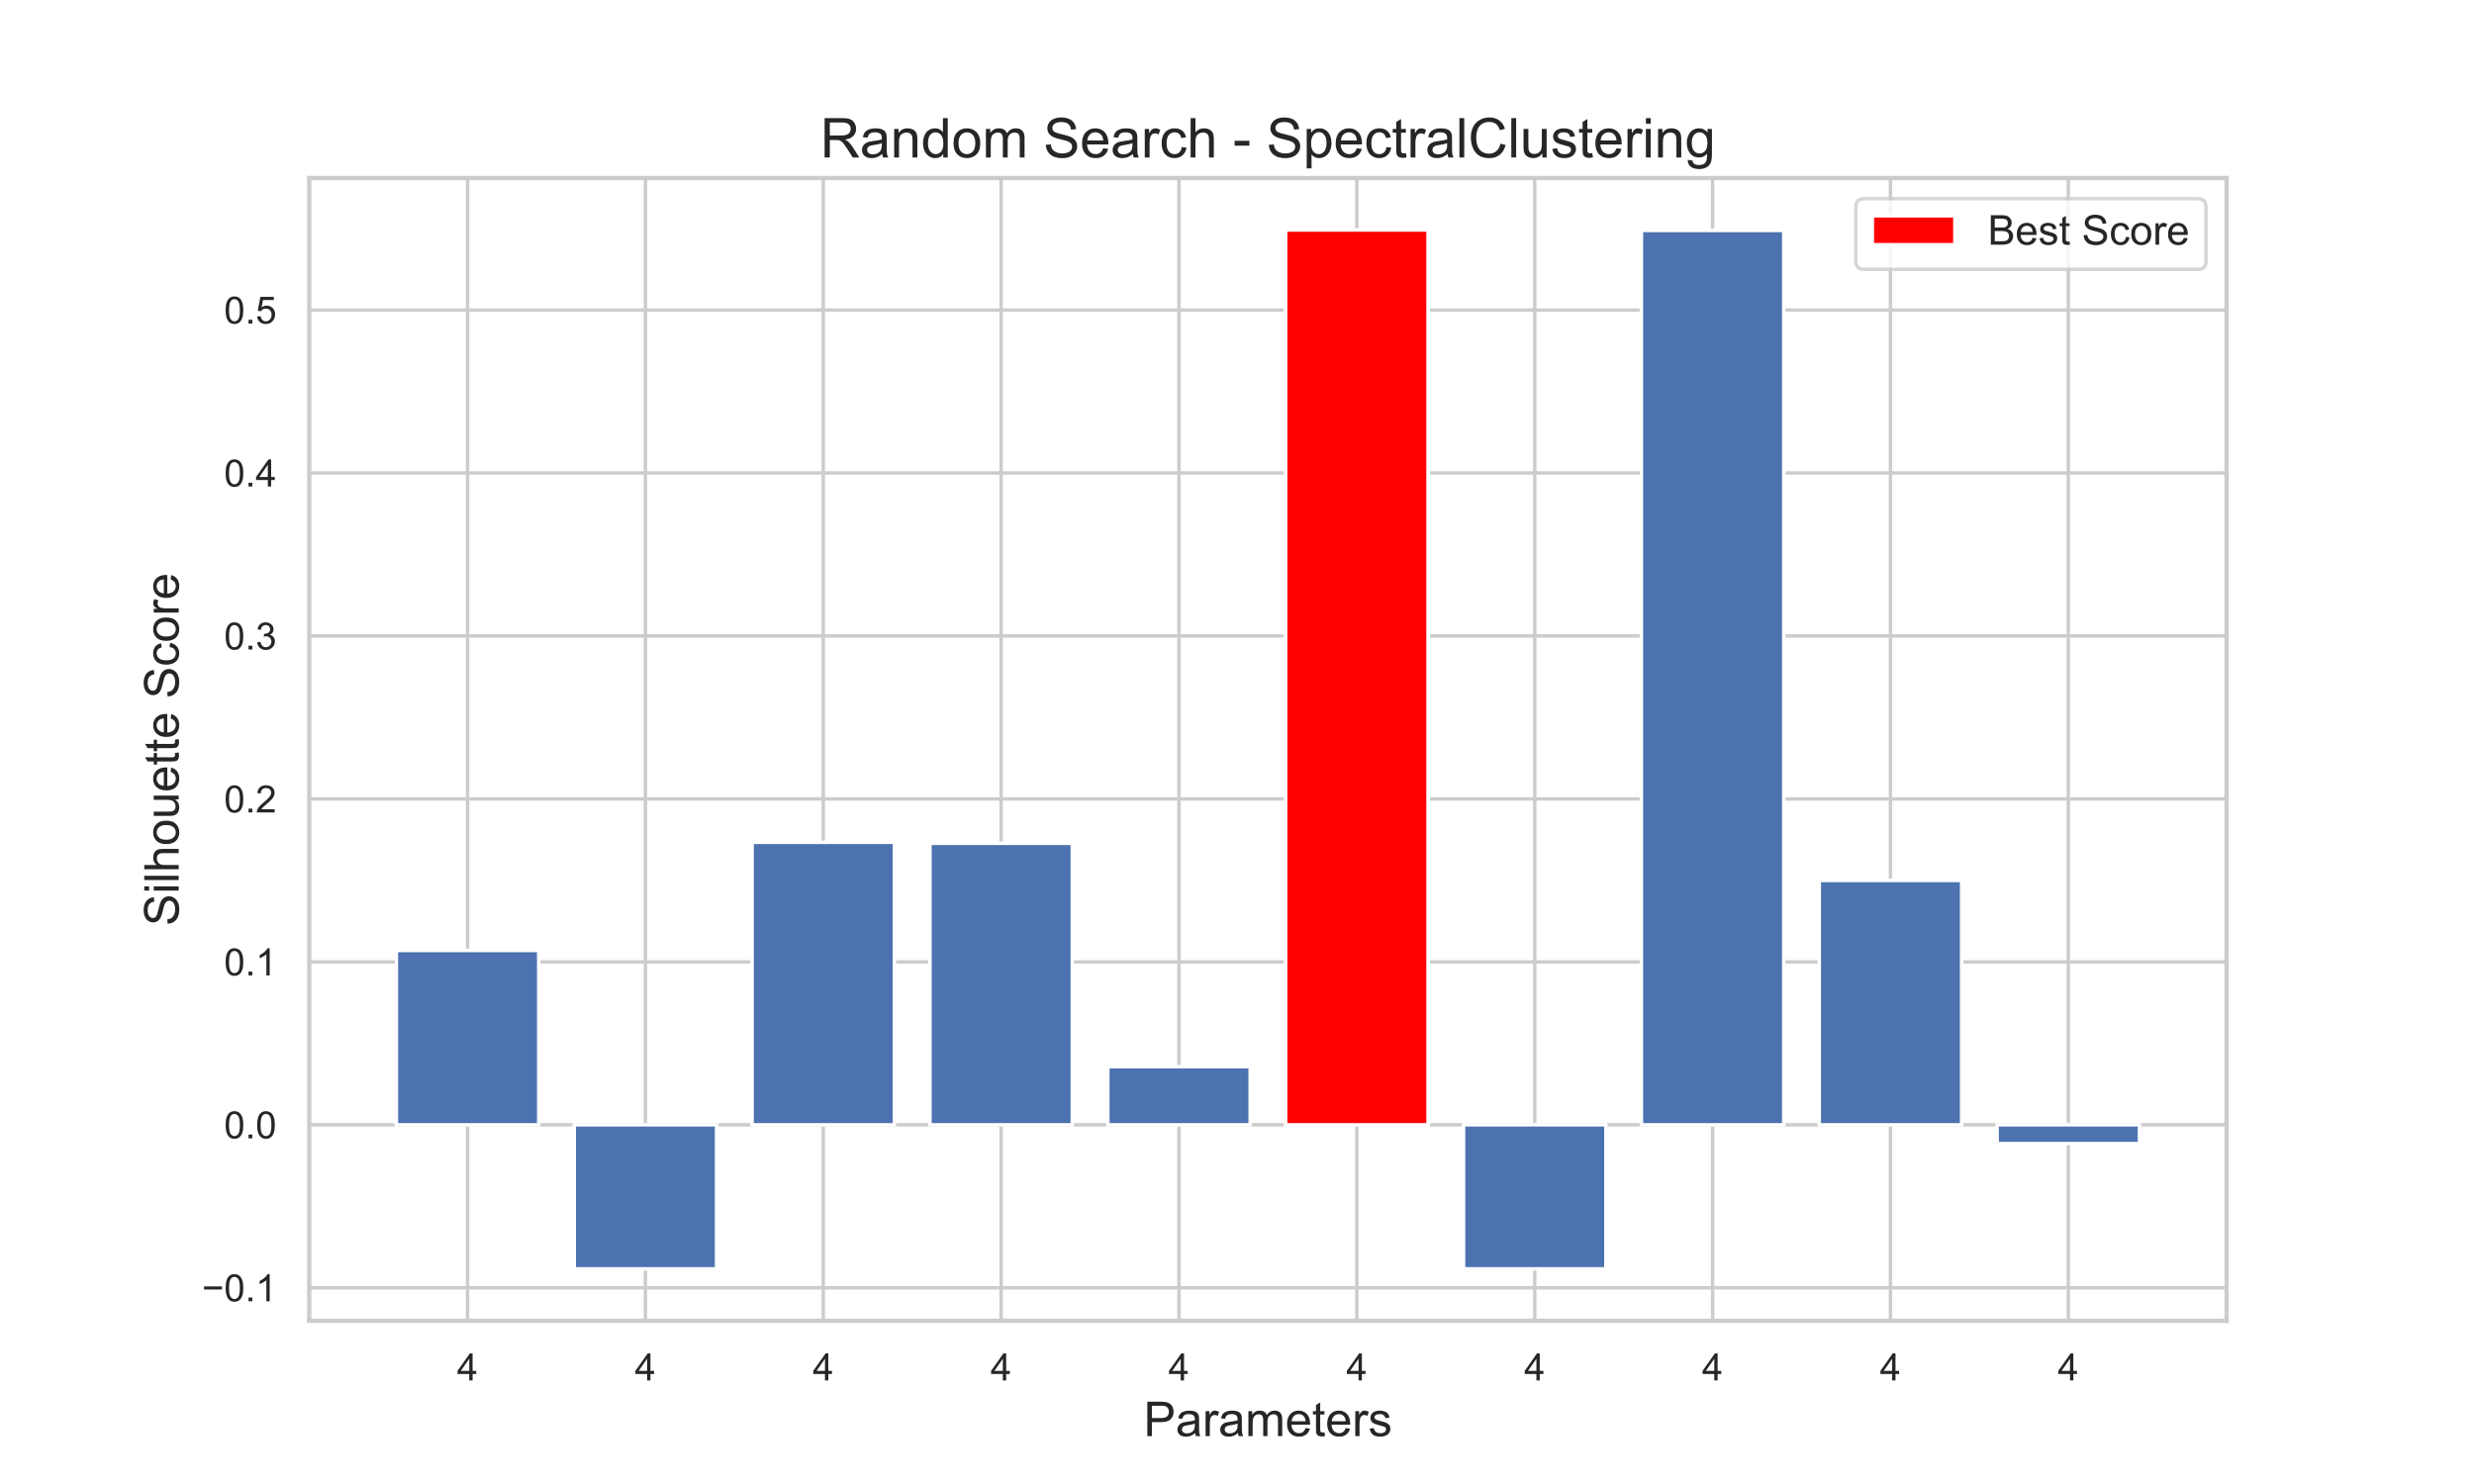
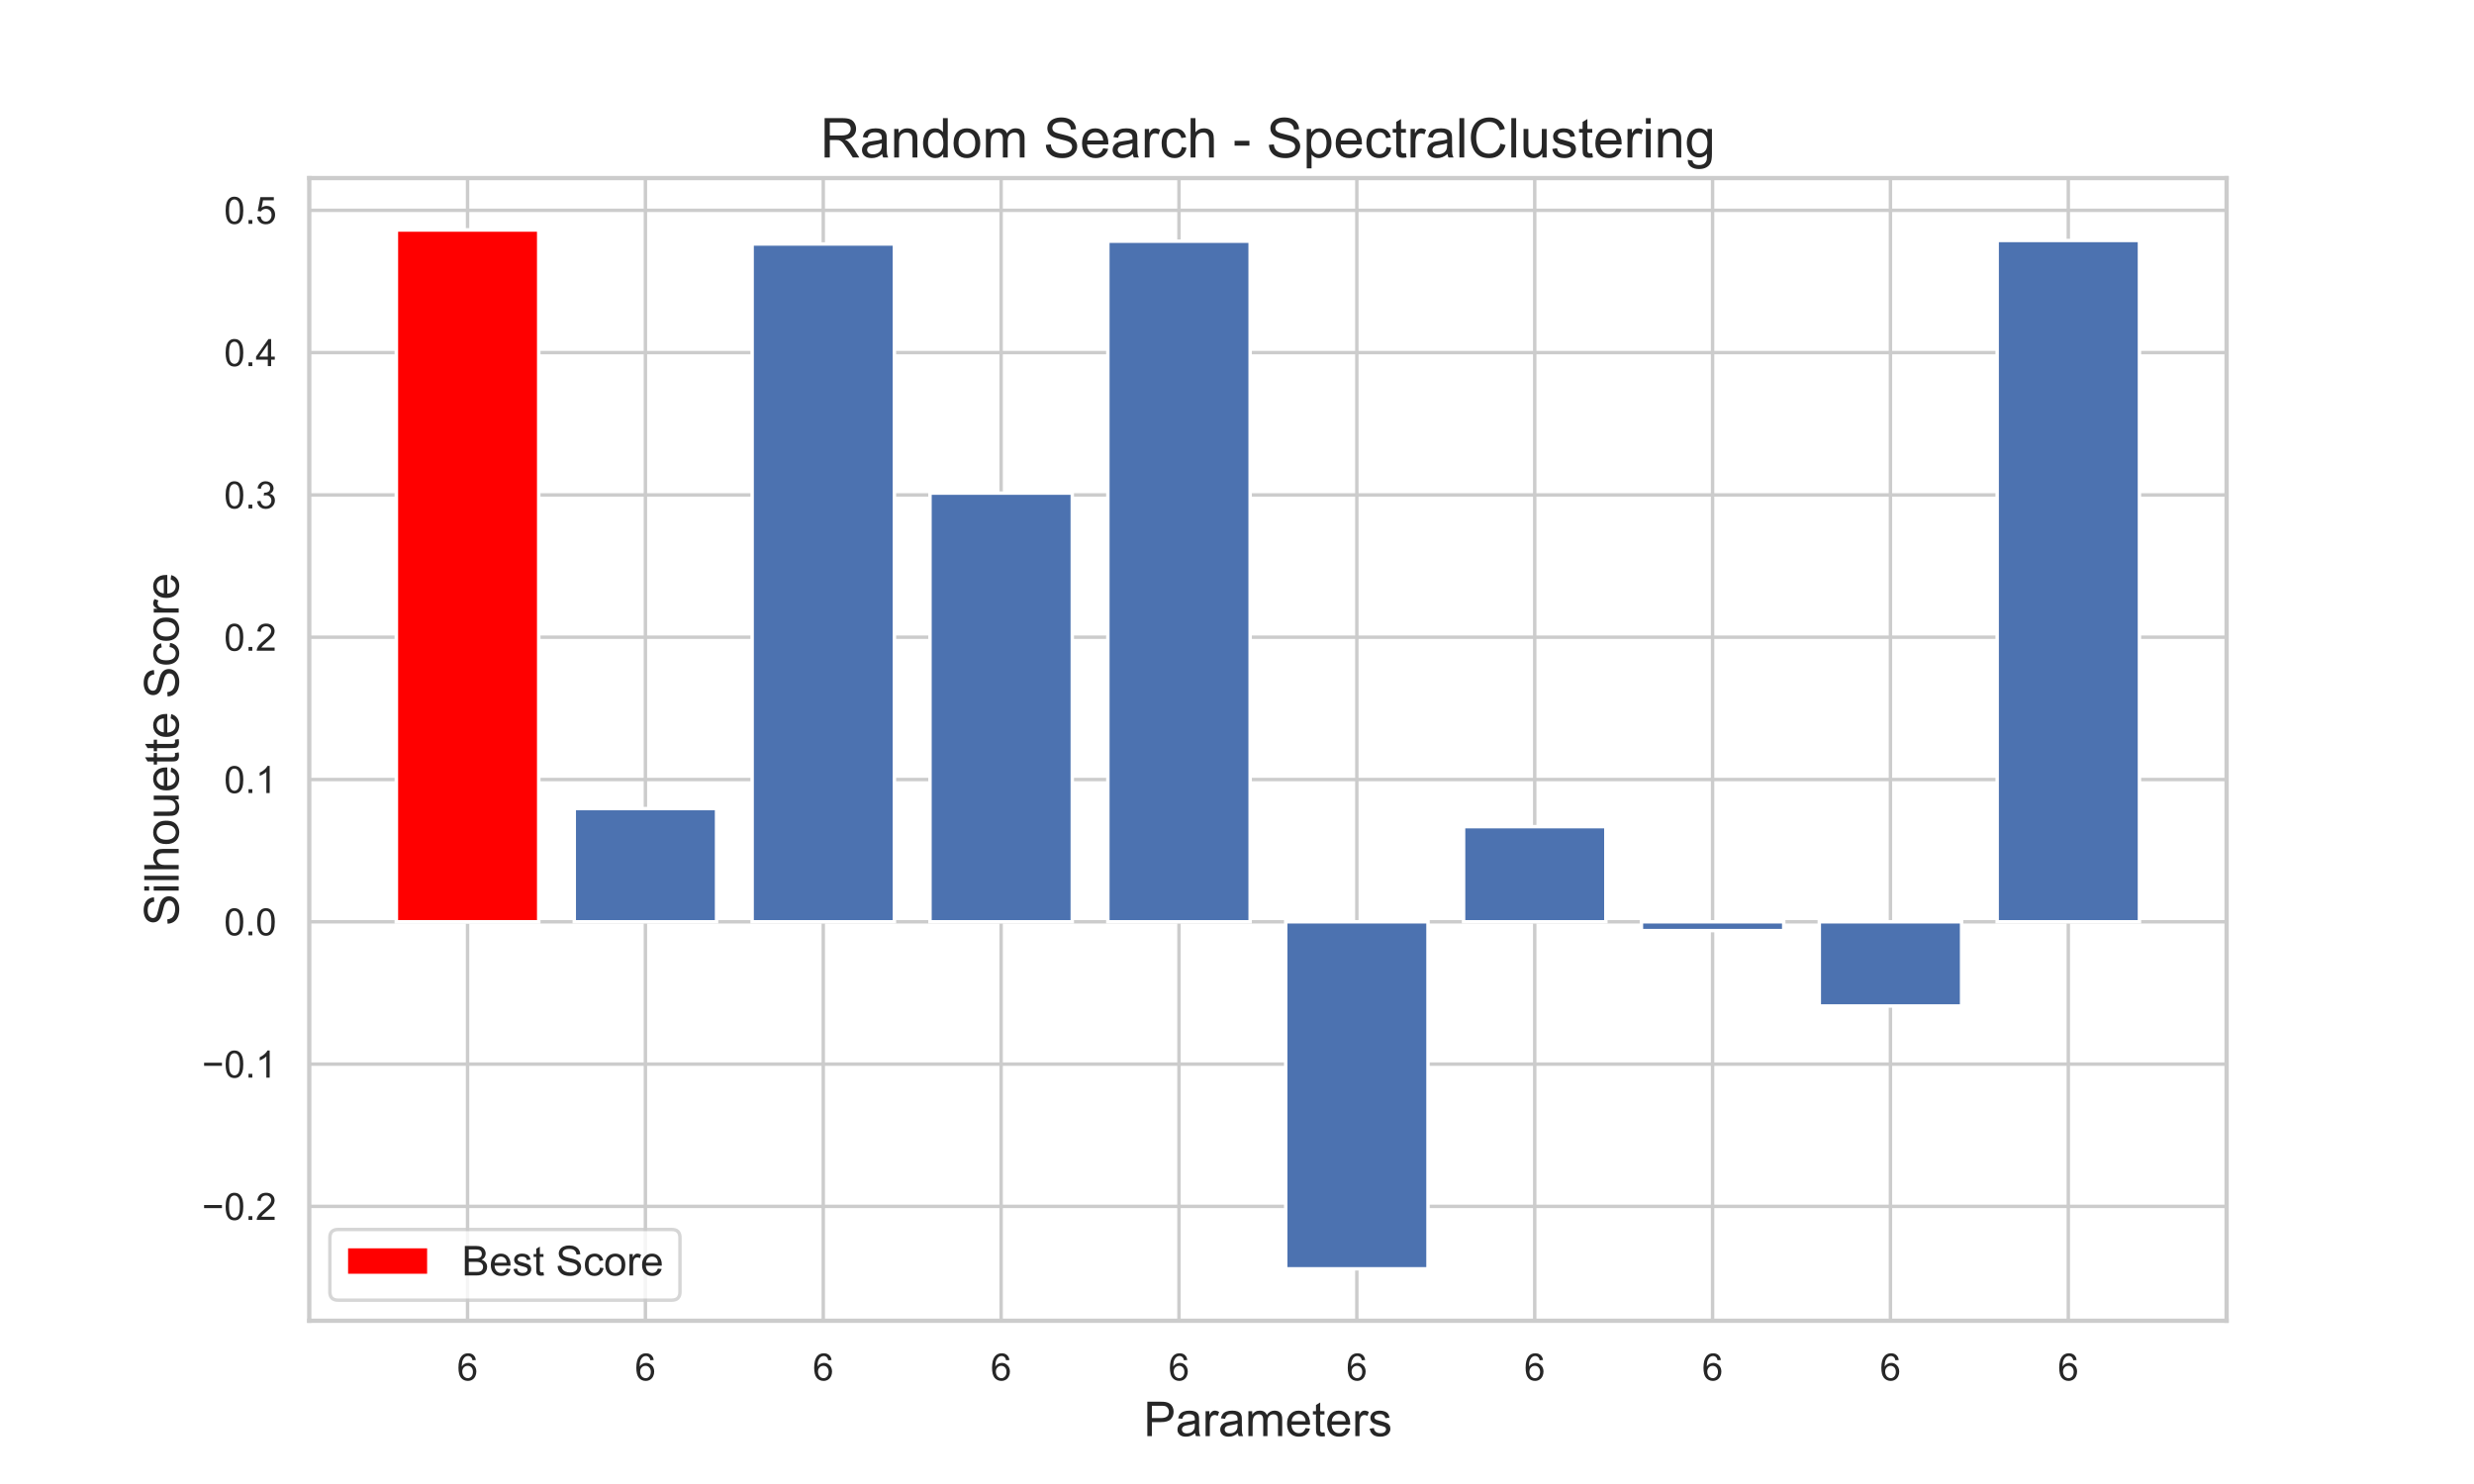
<svg xmlns="http://www.w3.org/2000/svg" xmlns:xlink="http://www.w3.org/1999/xlink" width="720pt" height="432pt" viewBox="0 0 720 432" version="1.1">
  <defs>
    <style type="text/css">*{stroke-linejoin: round; stroke-linecap: butt}</style>
  </defs>
  <g id="figure_1">
    <g id="patch_1">
      <path d="M 0 432  L 720 432  L 720 0  L 0 0  z " style="fill: #ffffff" />
    </g>
    <g id="axes_1">
      <g id="patch_2">
        <path d="M 90 384.48  L 648 384.48  L 648 51.84  L 90 51.84  z " style="fill: #ffffff" />
      </g>
      <g id="matplotlib.axis_1">
        <g id="xtick_1">
          <g id="line2d_1">
-             <path d="M 136.069 384.48  L 136.069 51.84  " clip-path="url(#p9723dcb3a4)" style="fill: none; stroke: #cccccc; stroke-linecap: round" />
+             <path d="M 136.069 384.48  L 136.069 51.84  " clip-path="url(#p0b149986a2)" style="fill: none; stroke: #cccccc; stroke-linecap: round" />
          </g>
          <g id="text_1">
            <g style="fill: #262626" transform="translate(133.0101 401.8536) scale(0.11 -0.11)">
              <defs>
-                 <path id="ArialMT-34" d="M 2069 0  L 2069 1097  L 81 1097  L 81 1613  L 2172 4581  L 2631 4581  L 2631 1613  L 3250 1613  L 3250 1097  L 2631 1097  L 2631 0  L 2069 0  z M 2069 1613  L 2069 3678  L 634 1613  L 2069 1613  z " transform="scale(0.015625)" />
-               </defs>
-               <use xlink:href="#ArialMT-34" />
+                 <path id="ArialMT-36" d="M 3184 3459  L 2625 3416  Q 2550 3747 2413 3897  Q 2184 4138 1850 4138  Q 1581 4138 1378 3988  Q 1113 3794 959 3422  Q 806 3050 800 2363  Q 1003 2672 1297 2822  Q 1591 2972 1913 2972  Q 2475 2972 2870 2558  Q 3266 2144 3266 1488  Q 3266 1056 3080 686  Q 2894 316 2569 119  Q 2244 -78 1831 -78  Q 1128 -78 684 439  Q 241 956 241 2144  Q 241 3472 731 4075  Q 1159 4600 1884 4600  Q 2425 4600 2770 4297  Q 3116 3994 3184 3459  z M 888 1484  Q 888 1194 1011 928  Q 1134 663 1356 523  Q 1578 384 1822 384  Q 2178 384 2434 671  Q 2691 959 2691 1453  Q 2691 1928 2437 2201  Q 2184 2475 1800 2475  Q 1419 2475 1153 2201  Q 888 1928 888 1484  z " transform="scale(0.015625)" />
+               </defs>
+               <use xlink:href="#ArialMT-36" />
            </g>
          </g>
        </g>
        <g id="xtick_2">
          <g id="line2d_2">
-             <path d="M 187.831 384.48  L 187.831 51.84  " clip-path="url(#p9723dcb3a4)" style="fill: none; stroke: #cccccc; stroke-linecap: round" />
+             <path d="M 187.831 384.48  L 187.831 51.84  " clip-path="url(#p0b149986a2)" style="fill: none; stroke: #cccccc; stroke-linecap: round" />
          </g>
          <g id="text_2">
            <g style="fill: #262626" transform="translate(184.7727 401.8536) scale(0.11 -0.11)">
-               <use xlink:href="#ArialMT-34" />
+               <use xlink:href="#ArialMT-36" />
            </g>
          </g>
        </g>
        <g id="xtick_3">
          <g id="line2d_3">
-             <path d="M 239.594 384.48  L 239.594 51.84  " clip-path="url(#p9723dcb3a4)" style="fill: none; stroke: #cccccc; stroke-linecap: round" />
+             <path d="M 239.594 384.48  L 239.594 51.84  " clip-path="url(#p0b149986a2)" style="fill: none; stroke: #cccccc; stroke-linecap: round" />
          </g>
          <g id="text_3">
            <g style="fill: #262626" transform="translate(236.5352 401.8536) scale(0.11 -0.11)">
-               <use xlink:href="#ArialMT-34" />
+               <use xlink:href="#ArialMT-36" />
            </g>
          </g>
        </g>
        <g id="xtick_4">
          <g id="line2d_4">
-             <path d="M 291.356 384.48  L 291.356 51.84  " clip-path="url(#p9723dcb3a4)" style="fill: none; stroke: #cccccc; stroke-linecap: round" />
+             <path d="M 291.356 384.48  L 291.356 51.84  " clip-path="url(#p0b149986a2)" style="fill: none; stroke: #cccccc; stroke-linecap: round" />
          </g>
          <g id="text_4">
            <g style="fill: #262626" transform="translate(288.2977 401.8536) scale(0.11 -0.11)">
-               <use xlink:href="#ArialMT-34" />
+               <use xlink:href="#ArialMT-36" />
            </g>
          </g>
        </g>
        <g id="xtick_5">
          <g id="line2d_5">
-             <path d="M 343.119 384.48  L 343.119 51.84  " clip-path="url(#p9723dcb3a4)" style="fill: none; stroke: #cccccc; stroke-linecap: round" />
+             <path d="M 343.119 384.48  L 343.119 51.84  " clip-path="url(#p0b149986a2)" style="fill: none; stroke: #cccccc; stroke-linecap: round" />
          </g>
          <g id="text_5">
            <g style="fill: #262626" transform="translate(340.0602 401.8536) scale(0.11 -0.11)">
-               <use xlink:href="#ArialMT-34" />
+               <use xlink:href="#ArialMT-36" />
            </g>
          </g>
        </g>
        <g id="xtick_6">
          <g id="line2d_6">
-             <path d="M 394.881 384.48  L 394.881 51.84  " clip-path="url(#p9723dcb3a4)" style="fill: none; stroke: #cccccc; stroke-linecap: round" />
+             <path d="M 394.881 384.48  L 394.881 51.84  " clip-path="url(#p0b149986a2)" style="fill: none; stroke: #cccccc; stroke-linecap: round" />
          </g>
          <g id="text_6">
            <g style="fill: #262626" transform="translate(391.8227 401.8536) scale(0.11 -0.11)">
-               <use xlink:href="#ArialMT-34" />
+               <use xlink:href="#ArialMT-36" />
            </g>
          </g>
        </g>
        <g id="xtick_7">
          <g id="line2d_7">
-             <path d="M 446.644 384.48  L 446.644 51.84  " clip-path="url(#p9723dcb3a4)" style="fill: none; stroke: #cccccc; stroke-linecap: round" />
+             <path d="M 446.644 384.48  L 446.644 51.84  " clip-path="url(#p0b149986a2)" style="fill: none; stroke: #cccccc; stroke-linecap: round" />
          </g>
          <g id="text_7">
            <g style="fill: #262626" transform="translate(443.5853 401.8536) scale(0.11 -0.11)">
-               <use xlink:href="#ArialMT-34" />
+               <use xlink:href="#ArialMT-36" />
            </g>
          </g>
        </g>
        <g id="xtick_8">
          <g id="line2d_8">
-             <path d="M 498.406 384.48  L 498.406 51.84  " clip-path="url(#p9723dcb3a4)" style="fill: none; stroke: #cccccc; stroke-linecap: round" />
+             <path d="M 498.406 384.48  L 498.406 51.84  " clip-path="url(#p0b149986a2)" style="fill: none; stroke: #cccccc; stroke-linecap: round" />
          </g>
          <g id="text_8">
            <g style="fill: #262626" transform="translate(495.3478 401.8536) scale(0.11 -0.11)">
-               <use xlink:href="#ArialMT-34" />
+               <use xlink:href="#ArialMT-36" />
            </g>
          </g>
        </g>
        <g id="xtick_9">
          <g id="line2d_9">
-             <path d="M 550.169 384.48  L 550.169 51.84  " clip-path="url(#p9723dcb3a4)" style="fill: none; stroke: #cccccc; stroke-linecap: round" />
+             <path d="M 550.169 384.48  L 550.169 51.84  " clip-path="url(#p0b149986a2)" style="fill: none; stroke: #cccccc; stroke-linecap: round" />
          </g>
          <g id="text_9">
            <g style="fill: #262626" transform="translate(547.1103 401.8536) scale(0.11 -0.11)">
-               <use xlink:href="#ArialMT-34" />
+               <use xlink:href="#ArialMT-36" />
            </g>
          </g>
        </g>
        <g id="xtick_10">
          <g id="line2d_10">
-             <path d="M 601.931 384.48  L 601.931 51.84  " clip-path="url(#p9723dcb3a4)" style="fill: none; stroke: #cccccc; stroke-linecap: round" />
+             <path d="M 601.931 384.48  L 601.931 51.84  " clip-path="url(#p0b149986a2)" style="fill: none; stroke: #cccccc; stroke-linecap: round" />
          </g>
          <g id="text_10">
            <g style="fill: #262626" transform="translate(598.8728 401.8536) scale(0.11 -0.11)">
-               <use xlink:href="#ArialMT-34" />
+               <use xlink:href="#ArialMT-36" />
            </g>
          </g>
        </g>
        <g id="text_11">
          <g style="fill: #262626" transform="translate(332.8231 418.0608) scale(0.14 -0.14)">
            <defs>
              <path id="ArialMT-50" d="M 494 0  L 494 4581  L 2222 4581  Q 2678 4581 2919 4538  Q 3256 4481 3484 4323  Q 3713 4166 3852 3881  Q 3991 3597 3991 3256  Q 3991 2672 3619 2267  Q 3247 1863 2275 1863  L 1100 1863  L 1100 0  L 494 0  z M 1100 2403  L 2284 2403  Q 2872 2403 3119 2622  Q 3366 2841 3366 3238  Q 3366 3525 3220 3729  Q 3075 3934 2838 4000  Q 2684 4041 2272 4041  L 1100 4041  L 1100 2403  z " transform="scale(0.015625)" />
              <path id="ArialMT-61" d="M 2588 409  Q 2275 144 1986 34  Q 1697 -75 1366 -75  Q 819 -75 525 192  Q 231 459 231 875  Q 231 1119 342 1320  Q 453 1522 633 1644  Q 813 1766 1038 1828  Q 1203 1872 1538 1913  Q 2219 1994 2541 2106  Q 2544 2222 2544 2253  Q 2544 2597 2384 2738  Q 2169 2928 1744 2928  Q 1347 2928 1158 2789  Q 969 2650 878 2297  L 328 2372  Q 403 2725 575 2942  Q 747 3159 1072 3276  Q 1397 3394 1825 3394  Q 2250 3394 2515 3294  Q 2781 3194 2906 3042  Q 3031 2891 3081 2659  Q 3109 2516 3109 2141  L 3109 1391  Q 3109 606 3145 398  Q 3181 191 3288 0  L 2700 0  Q 2613 175 2588 409  z M 2541 1666  Q 2234 1541 1622 1453  Q 1275 1403 1131 1340  Q 988 1278 909 1158  Q 831 1038 831 891  Q 831 666 1001 516  Q 1172 366 1500 366  Q 1825 366 2078 508  Q 2331 650 2450 897  Q 2541 1088 2541 1459  L 2541 1666  z " transform="scale(0.015625)" />
              <path id="ArialMT-72" d="M 416 0  L 416 3319  L 922 3319  L 922 2816  Q 1116 3169 1280 3281  Q 1444 3394 1641 3394  Q 1925 3394 2219 3213  L 2025 2691  Q 1819 2813 1613 2813  Q 1428 2813 1281 2702  Q 1134 2591 1072 2394  Q 978 2094 978 1738  L 978 0  L 416 0  z " transform="scale(0.015625)" />
              <path id="ArialMT-6d" d="M 422 0  L 422 3319  L 925 3319  L 925 2853  Q 1081 3097 1340 3245  Q 1600 3394 1931 3394  Q 2300 3394 2536 3241  Q 2772 3088 2869 2813  Q 3263 3394 3894 3394  Q 4388 3394 4653 3120  Q 4919 2847 4919 2278  L 4919 0  L 4359 0  L 4359 2091  Q 4359 2428 4304 2576  Q 4250 2725 4106 2815  Q 3963 2906 3769 2906  Q 3419 2906 3187 2673  Q 2956 2441 2956 1928  L 2956 0  L 2394 0  L 2394 2156  Q 2394 2531 2256 2718  Q 2119 2906 1806 2906  Q 1569 2906 1367 2781  Q 1166 2656 1075 2415  Q 984 2175 984 1722  L 984 0  L 422 0  z " transform="scale(0.015625)" />
              <path id="ArialMT-65" d="M 2694 1069  L 3275 997  Q 3138 488 2766 206  Q 2394 -75 1816 -75  Q 1088 -75 661 373  Q 234 822 234 1631  Q 234 2469 665 2931  Q 1097 3394 1784 3394  Q 2450 3394 2872 2941  Q 3294 2488 3294 1666  Q 3294 1616 3291 1516  L 816 1516  Q 847 969 1125 678  Q 1403 388 1819 388  Q 2128 388 2347 550  Q 2566 713 2694 1069  z M 847 1978  L 2700 1978  Q 2663 2397 2488 2606  Q 2219 2931 1791 2931  Q 1403 2931 1139 2672  Q 875 2413 847 1978  z " transform="scale(0.015625)" />
              <path id="ArialMT-74" d="M 1650 503  L 1731 6  Q 1494 -44 1306 -44  Q 1000 -44 831 53  Q 663 150 594 308  Q 525 466 525 972  L 525 2881  L 113 2881  L 113 3319  L 525 3319  L 525 4141  L 1084 4478  L 1084 3319  L 1650 3319  L 1650 2881  L 1084 2881  L 1084 941  Q 1084 700 1114 631  Q 1144 563 1211 522  Q 1278 481 1403 481  Q 1497 481 1650 503  z " transform="scale(0.015625)" />
              <path id="ArialMT-73" d="M 197 991  L 753 1078  Q 800 744 1014 566  Q 1228 388 1613 388  Q 2000 388 2187 545  Q 2375 703 2375 916  Q 2375 1106 2209 1216  Q 2094 1291 1634 1406  Q 1016 1563 777 1677  Q 538 1791 414 1992  Q 291 2194 291 2438  Q 291 2659 392 2848  Q 494 3038 669 3163  Q 800 3259 1026 3326  Q 1253 3394 1513 3394  Q 1903 3394 2198 3281  Q 2494 3169 2634 2976  Q 2775 2784 2828 2463  L 2278 2388  Q 2241 2644 2061 2787  Q 1881 2931 1553 2931  Q 1166 2931 1000 2803  Q 834 2675 834 2503  Q 834 2394 903 2306  Q 972 2216 1119 2156  Q 1203 2125 1616 2013  Q 2213 1853 2448 1751  Q 2684 1650 2818 1456  Q 2953 1263 2953 975  Q 2953 694 2789 445  Q 2625 197 2315 61  Q 2006 -75 1616 -75  Q 969 -75 630 194  Q 291 463 197 991  z " transform="scale(0.015625)" />
            </defs>
            <use xlink:href="#ArialMT-50" />
            <use xlink:href="#ArialMT-61" x="66.699" />
            <use xlink:href="#ArialMT-72" x="122.314" />
            <use xlink:href="#ArialMT-61" x="155.615" />
            <use xlink:href="#ArialMT-6d" x="211.23" />
            <use xlink:href="#ArialMT-65" x="294.531" />
            <use xlink:href="#ArialMT-74" x="350.146" />
            <use xlink:href="#ArialMT-65" x="377.93" />
            <use xlink:href="#ArialMT-72" x="433.545" />
            <use xlink:href="#ArialMT-73" x="466.846" />
          </g>
        </g>
      </g>
      <g id="matplotlib.axis_2">
        <g id="ytick_1">
          <g id="line2d_11">
-             <path d="M 90 374.879  L 648 374.879  " clip-path="url(#p9723dcb3a4)" style="fill: none; stroke: #cccccc; stroke-linecap: round" />
+             <path d="M 90 351.188  L 648 351.188  " clip-path="url(#p0b149986a2)" style="fill: none; stroke: #cccccc; stroke-linecap: round" />
          </g>
          <g id="text_12">
-             <g style="fill: #262626" transform="translate(58.78531 378.8156) scale(0.11 -0.11)">
+             <g style="fill: #262626" transform="translate(58.78531 355.1247) scale(0.11 -0.11)">
              <defs>
                <path id="ArialMT-2212" d="M 3381 1997  L 356 1997  L 356 2522  L 3381 2522  L 3381 1997  z " transform="scale(0.015625)" />
                <path id="ArialMT-30" d="M 266 2259  Q 266 3072 433 3567  Q 600 4063 929 4331  Q 1259 4600 1759 4600  Q 2128 4600 2406 4451  Q 2684 4303 2865 4023  Q 3047 3744 3150 3342  Q 3253 2941 3253 2259  Q 3253 1453 3087 958  Q 2922 463 2592 192  Q 2263 -78 1759 -78  Q 1097 -78 719 397  Q 266 969 266 2259  z M 844 2259  Q 844 1131 1108 757  Q 1372 384 1759 384  Q 2147 384 2411 759  Q 2675 1134 2675 2259  Q 2675 3391 2411 3762  Q 2147 4134 1753 4134  Q 1366 4134 1134 3806  Q 844 3388 844 2259  z " transform="scale(0.015625)" />
                <path id="ArialMT-2e" d="M 581 0  L 581 641  L 1222 641  L 1222 0  L 581 0  z " transform="scale(0.015625)" />
+                 <path id="ArialMT-32" d="M 3222 541  L 3222 0  L 194 0  Q 188 203 259 391  Q 375 700 629 1000  Q 884 1300 1366 1694  Q 2113 2306 2375 2664  Q 2638 3022 2638 3341  Q 2638 3675 2398 3904  Q 2159 4134 1775 4134  Q 1369 4134 1125 3890  Q 881 3647 878 3216  L 300 3275  Q 359 3922 746 4261  Q 1134 4600 1788 4600  Q 2447 4600 2831 4234  Q 3216 3869 3216 3328  Q 3216 3053 3103 2787  Q 2991 2522 2730 2228  Q 2469 1934 1863 1422  Q 1356 997 1212 845  Q 1069 694 975 541  L 3222 541  z " transform="scale(0.015625)" />
+               </defs>
+               <use xlink:href="#ArialMT-2212" />
+               <use xlink:href="#ArialMT-30" x="58.398" />
+               <use xlink:href="#ArialMT-2e" x="114.014" />
+               <use xlink:href="#ArialMT-32" x="141.797" />
+             </g>
+           </g>
+         </g>
+         <g id="ytick_2">
+           <g id="line2d_12">
+             <path d="M 90 309.764  L 648 309.764  " clip-path="url(#p0b149986a2)" style="fill: none; stroke: #cccccc; stroke-linecap: round" />
+           </g>
+           <g id="text_13">
+             <g style="fill: #262626" transform="translate(58.78531 313.701) scale(0.11 -0.11)">
+               <defs>
                <path id="ArialMT-31" d="M 2384 0  L 1822 0  L 1822 3584  Q 1619 3391 1289 3197  Q 959 3003 697 2906  L 697 3450  Q 1169 3672 1522 3987  Q 1875 4303 2022 4600  L 2384 4600  L 2384 0  z " transform="scale(0.015625)" />
              </defs>
              <use xlink:href="#ArialMT-2212" />
              <use xlink:href="#ArialMT-30" x="58.398" />
              <use xlink:href="#ArialMT-2e" x="114.014" />
              <use xlink:href="#ArialMT-31" x="141.797" />
            </g>
          </g>
        </g>
-         <g id="ytick_2">
-           <g id="line2d_12">
-             <path d="M 90 327.441  L 648 327.441  " clip-path="url(#p9723dcb3a4)" style="fill: none; stroke: #cccccc; stroke-linecap: round" />
-           </g>
-           <g id="text_13">
-             <g style="fill: #262626" transform="translate(65.21 331.3782) scale(0.11 -0.11)">
-               <use xlink:href="#ArialMT-30" />
-               <use xlink:href="#ArialMT-2e" x="55.615" />
-               <use xlink:href="#ArialMT-30" x="83.398" />
-             </g>
-           </g>
-         </g>
        <g id="ytick_3">
          <g id="line2d_13">
-             <path d="M 90 280.004  L 648 280.004  " clip-path="url(#p9723dcb3a4)" style="fill: none; stroke: #cccccc; stroke-linecap: round" />
+             <path d="M 90 268.34  L 648 268.34  " clip-path="url(#p0b149986a2)" style="fill: none; stroke: #cccccc; stroke-linecap: round" />
          </g>
          <g id="text_14">
-             <g style="fill: #262626" transform="translate(65.21 283.9409) scale(0.11 -0.11)">
-               <use xlink:href="#ArialMT-30" />
-               <use xlink:href="#ArialMT-2e" x="55.615" />
-               <use xlink:href="#ArialMT-31" x="83.398" />
+             <g style="fill: #262626" transform="translate(65.21 272.2773) scale(0.11 -0.11)">
+               <use xlink:href="#ArialMT-30" />
+               <use xlink:href="#ArialMT-2e" x="55.615" />
+               <use xlink:href="#ArialMT-30" x="83.398" />
            </g>
          </g>
        </g>
        <g id="ytick_4">
          <g id="line2d_14">
-             <path d="M 90 232.567  L 648 232.567  " clip-path="url(#p9723dcb3a4)" style="fill: none; stroke: #cccccc; stroke-linecap: round" />
+             <path d="M 90 226.917  L 648 226.917  " clip-path="url(#p0b149986a2)" style="fill: none; stroke: #cccccc; stroke-linecap: round" />
          </g>
          <g id="text_15">
-             <g style="fill: #262626" transform="translate(65.21 236.5035) scale(0.11 -0.11)">
-               <defs>
-                 <path id="ArialMT-32" d="M 3222 541  L 3222 0  L 194 0  Q 188 203 259 391  Q 375 700 629 1000  Q 884 1300 1366 1694  Q 2113 2306 2375 2664  Q 2638 3022 2638 3341  Q 2638 3675 2398 3904  Q 2159 4134 1775 4134  Q 1369 4134 1125 3890  Q 881 3647 878 3216  L 300 3275  Q 359 3922 746 4261  Q 1134 4600 1788 4600  Q 2447 4600 2831 4234  Q 3216 3869 3216 3328  Q 3216 3053 3103 2787  Q 2991 2522 2730 2228  Q 2469 1934 1863 1422  Q 1356 997 1212 845  Q 1069 694 975 541  L 3222 541  z " transform="scale(0.015625)" />
-               </defs>
-               <use xlink:href="#ArialMT-30" />
-               <use xlink:href="#ArialMT-2e" x="55.615" />
-               <use xlink:href="#ArialMT-32" x="83.398" />
+             <g style="fill: #262626" transform="translate(65.21 230.8536) scale(0.11 -0.11)">
+               <use xlink:href="#ArialMT-30" />
+               <use xlink:href="#ArialMT-2e" x="55.615" />
+               <use xlink:href="#ArialMT-31" x="83.398" />
            </g>
          </g>
        </g>
        <g id="ytick_5">
          <g id="line2d_15">
-             <path d="M 90 185.129  L 648 185.129  " clip-path="url(#p9723dcb3a4)" style="fill: none; stroke: #cccccc; stroke-linecap: round" />
+             <path d="M 90 185.493  L 648 185.493  " clip-path="url(#p0b149986a2)" style="fill: none; stroke: #cccccc; stroke-linecap: round" />
          </g>
          <g id="text_16">
-             <g style="fill: #262626" transform="translate(65.21 189.0661) scale(0.11 -0.11)">
-               <defs>
-                 <path id="ArialMT-33" d="M 269 1209  L 831 1284  Q 928 806 1161 595  Q 1394 384 1728 384  Q 2125 384 2398 659  Q 2672 934 2672 1341  Q 2672 1728 2419 1979  Q 2166 2231 1775 2231  Q 1616 2231 1378 2169  L 1441 2663  Q 1497 2656 1531 2656  Q 1891 2656 2178 2843  Q 2466 3031 2466 3422  Q 2466 3731 2256 3934  Q 2047 4138 1716 4138  Q 1388 4138 1169 3931  Q 950 3725 888 3313  L 325 3413  Q 428 3978 793 4289  Q 1159 4600 1703 4600  Q 2078 4600 2393 4439  Q 2709 4278 2876 4000  Q 3044 3722 3044 3409  Q 3044 3113 2884 2869  Q 2725 2625 2413 2481  Q 2819 2388 3044 2092  Q 3269 1797 3269 1353  Q 3269 753 2831 336  Q 2394 -81 1725 -81  Q 1122 -81 723 278  Q 325 638 269 1209  z " transform="scale(0.015625)" />
-               </defs>
-               <use xlink:href="#ArialMT-30" />
-               <use xlink:href="#ArialMT-2e" x="55.615" />
-               <use xlink:href="#ArialMT-33" x="83.398" />
+             <g style="fill: #262626" transform="translate(65.21 189.4299) scale(0.11 -0.11)">
+               <use xlink:href="#ArialMT-30" />
+               <use xlink:href="#ArialMT-2e" x="55.615" />
+               <use xlink:href="#ArialMT-32" x="83.398" />
            </g>
          </g>
        </g>
        <g id="ytick_6">
          <g id="line2d_16">
-             <path d="M 90 137.692  L 648 137.692  " clip-path="url(#p9723dcb3a4)" style="fill: none; stroke: #cccccc; stroke-linecap: round" />
+             <path d="M 90 144.069  L 648 144.069  " clip-path="url(#p0b149986a2)" style="fill: none; stroke: #cccccc; stroke-linecap: round" />
          </g>
          <g id="text_17">
-             <g style="fill: #262626" transform="translate(65.21 141.6287) scale(0.11 -0.11)">
-               <use xlink:href="#ArialMT-30" />
-               <use xlink:href="#ArialMT-2e" x="55.615" />
-               <use xlink:href="#ArialMT-34" x="83.398" />
+             <g style="fill: #262626" transform="translate(65.21 148.0062) scale(0.11 -0.11)">
+               <defs>
+                 <path id="ArialMT-33" d="M 269 1209  L 831 1284  Q 928 806 1161 595  Q 1394 384 1728 384  Q 2125 384 2398 659  Q 2672 934 2672 1341  Q 2672 1728 2419 1979  Q 2166 2231 1775 2231  Q 1616 2231 1378 2169  L 1441 2663  Q 1497 2656 1531 2656  Q 1891 2656 2178 2843  Q 2466 3031 2466 3422  Q 2466 3731 2256 3934  Q 2047 4138 1716 4138  Q 1388 4138 1169 3931  Q 950 3725 888 3313  L 325 3413  Q 428 3978 793 4289  Q 1159 4600 1703 4600  Q 2078 4600 2393 4439  Q 2709 4278 2876 4000  Q 3044 3722 3044 3409  Q 3044 3113 2884 2869  Q 2725 2625 2413 2481  Q 2819 2388 3044 2092  Q 3269 1797 3269 1353  Q 3269 753 2831 336  Q 2394 -81 1725 -81  Q 1122 -81 723 278  Q 325 638 269 1209  z " transform="scale(0.015625)" />
+               </defs>
+               <use xlink:href="#ArialMT-30" />
+               <use xlink:href="#ArialMT-2e" x="55.615" />
+               <use xlink:href="#ArialMT-33" x="83.398" />
            </g>
          </g>
        </g>
        <g id="ytick_7">
          <g id="line2d_17">
-             <path d="M 90 90.254  L 648 90.254  " clip-path="url(#p9723dcb3a4)" style="fill: none; stroke: #cccccc; stroke-linecap: round" />
+             <path d="M 90 102.646  L 648 102.646  " clip-path="url(#p0b149986a2)" style="fill: none; stroke: #cccccc; stroke-linecap: round" />
          </g>
          <g id="text_18">
-             <g style="fill: #262626" transform="translate(65.21 94.19129) scale(0.11 -0.11)">
+             <g style="fill: #262626" transform="translate(65.21 106.5826) scale(0.11 -0.11)">
+               <defs>
+                 <path id="ArialMT-34" d="M 2069 0  L 2069 1097  L 81 1097  L 81 1613  L 2172 4581  L 2631 4581  L 2631 1613  L 3250 1613  L 3250 1097  L 2631 1097  L 2631 0  L 2069 0  z M 2069 1613  L 2069 3678  L 634 1613  L 2069 1613  z " transform="scale(0.015625)" />
+               </defs>
+               <use xlink:href="#ArialMT-30" />
+               <use xlink:href="#ArialMT-2e" x="55.615" />
+               <use xlink:href="#ArialMT-34" x="83.398" />
+             </g>
+           </g>
+         </g>
+         <g id="ytick_8">
+           <g id="line2d_18">
+             <path d="M 90 61.222  L 648 61.222  " clip-path="url(#p0b149986a2)" style="fill: none; stroke: #cccccc; stroke-linecap: round" />
+           </g>
+           <g id="text_19">
+             <g style="fill: #262626" transform="translate(65.21 65.15888) scale(0.11 -0.11)">
              <defs>
                <path id="ArialMT-35" d="M 266 1200  L 856 1250  Q 922 819 1161 601  Q 1400 384 1738 384  Q 2144 384 2425 690  Q 2706 997 2706 1503  Q 2706 1984 2436 2262  Q 2166 2541 1728 2541  Q 1456 2541 1237 2417  Q 1019 2294 894 2097  L 366 2166  L 809 4519  L 3088 4519  L 3088 3981  L 1259 3981  L 1013 2750  Q 1425 3038 1878 3038  Q 2478 3038 2890 2622  Q 3303 2206 3303 1553  Q 3303 931 2941 478  Q 2500 -78 1738 -78  Q 1113 -78 717 272  Q 322 622 266 1200  z " transform="scale(0.015625)" />
              </defs>
              <use xlink:href="#ArialMT-30" />
              <use xlink:href="#ArialMT-2e" x="55.615" />
              <use xlink:href="#ArialMT-35" x="83.398" />
            </g>
          </g>
        </g>
-         <g id="text_19">
+         <g id="text_20">
          <g style="fill: #262626" transform="translate(52.00281 269.5225) rotate(-90) scale(0.14 -0.14)">
            <defs>
              <path id="ArialMT-53" d="M 288 1472  L 859 1522  Q 900 1178 1048 958  Q 1197 738 1509 602  Q 1822 466 2213 466  Q 2559 466 2825 569  Q 3091 672 3220 851  Q 3350 1031 3350 1244  Q 3350 1459 3225 1620  Q 3100 1781 2813 1891  Q 2628 1963 1997 2114  Q 1366 2266 1113 2400  Q 784 2572 623 2826  Q 463 3081 463 3397  Q 463 3744 659 4045  Q 856 4347 1234 4503  Q 1613 4659 2075 4659  Q 2584 4659 2973 4495  Q 3363 4331 3572 4012  Q 3781 3694 3797 3291  L 3216 3247  Q 3169 3681 2898 3903  Q 2628 4125 2100 4125  Q 1550 4125 1298 3923  Q 1047 3722 1047 3438  Q 1047 3191 1225 3031  Q 1400 2872 2139 2705  Q 2878 2538 3153 2413  Q 3553 2228 3743 1945  Q 3934 1663 3934 1294  Q 3934 928 3725 604  Q 3516 281 3123 101  Q 2731 -78 2241 -78  Q 1619 -78 1198 103  Q 778 284 539 648  Q 300 1013 288 1472  z " transform="scale(0.015625)" />
              <path id="ArialMT-69" d="M 425 3934  L 425 4581  L 988 4581  L 988 3934  L 425 3934  z M 425 0  L 425 3319  L 988 3319  L 988 0  L 425 0  z " transform="scale(0.015625)" />
              <path id="ArialMT-6c" d="M 409 0  L 409 4581  L 972 4581  L 972 0  L 409 0  z " transform="scale(0.015625)" />
              <path id="ArialMT-68" d="M 422 0  L 422 4581  L 984 4581  L 984 2938  Q 1378 3394 1978 3394  Q 2347 3394 2619 3248  Q 2891 3103 3008 2847  Q 3125 2591 3125 2103  L 3125 0  L 2563 0  L 2563 2103  Q 2563 2525 2380 2717  Q 2197 2909 1863 2909  Q 1613 2909 1392 2779  Q 1172 2650 1078 2428  Q 984 2206 984 1816  L 984 0  L 422 0  z " transform="scale(0.015625)" />
              <path id="ArialMT-6f" d="M 213 1659  Q 213 2581 725 3025  Q 1153 3394 1769 3394  Q 2453 3394 2887 2945  Q 3322 2497 3322 1706  Q 3322 1066 3130 698  Q 2938 331 2570 128  Q 2203 -75 1769 -75  Q 1072 -75 642 372  Q 213 819 213 1659  z M 791 1659  Q 791 1022 1069 705  Q 1347 388 1769 388  Q 2188 388 2466 706  Q 2744 1025 2744 1678  Q 2744 2294 2464 2611  Q 2184 2928 1769 2928  Q 1347 2928 1069 2612  Q 791 2297 791 1659  z " transform="scale(0.015625)" />
              <path id="ArialMT-75" d="M 2597 0  L 2597 488  Q 2209 -75 1544 -75  Q 1250 -75 995 37  Q 741 150 617 320  Q 494 491 444 738  Q 409 903 409 1263  L 409 3319  L 972 3319  L 972 1478  Q 972 1038 1006 884  Q 1059 663 1231 536  Q 1403 409 1656 409  Q 1909 409 2131 539  Q 2353 669 2445 892  Q 2538 1116 2538 1541  L 2538 3319  L 3100 3319  L 3100 0  L 2597 0  z " transform="scale(0.015625)" />
              <path id="ArialMT-20" transform="scale(0.015625)" />
              <path id="ArialMT-63" d="M 2588 1216  L 3141 1144  Q 3050 572 2676 248  Q 2303 -75 1759 -75  Q 1078 -75 664 370  Q 250 816 250 1647  Q 250 2184 428 2587  Q 606 2991 970 3192  Q 1334 3394 1763 3394  Q 2303 3394 2647 3120  Q 2991 2847 3088 2344  L 2541 2259  Q 2463 2594 2264 2762  Q 2066 2931 1784 2931  Q 1359 2931 1093 2626  Q 828 2322 828 1663  Q 828 994 1084 691  Q 1341 388 1753 388  Q 2084 388 2306 591  Q 2528 794 2588 1216  z " transform="scale(0.015625)" />
            </defs>
            <use xlink:href="#ArialMT-53" />
            <use xlink:href="#ArialMT-69" x="66.699" />
            <use xlink:href="#ArialMT-6c" x="88.916" />
            <use xlink:href="#ArialMT-68" x="111.133" />
            <use xlink:href="#ArialMT-6f" x="166.748" />
            <use xlink:href="#ArialMT-75" x="222.363" />
            <use xlink:href="#ArialMT-65" x="277.979" />
            <use xlink:href="#ArialMT-74" x="333.594" />
            <use xlink:href="#ArialMT-74" x="361.377" />
            <use xlink:href="#ArialMT-65" x="389.16" />
            <use xlink:href="#ArialMT-20" x="444.775" />
            <use xlink:href="#ArialMT-53" x="472.559" />
            <use xlink:href="#ArialMT-63" x="539.258" />
            <use xlink:href="#ArialMT-6f" x="589.258" />
            <use xlink:href="#ArialMT-72" x="644.873" />
            <use xlink:href="#ArialMT-65" x="678.174" />
          </g>
        </g>
      </g>
      <g id="patch_3">
-         <path d="M 115.364 327.441  L 156.774 327.441  L 156.774 276.688  L 115.364 276.688  z " clip-path="url(#p9723dcb3a4)" style="fill: #4c72b0; stroke: #ffffff; stroke-linejoin: miter" />
+         <path d="M 115.364 268.34  L 156.774 268.34  L 156.774 66.96  L 115.364 66.96  z " clip-path="url(#p0b149986a2)" style="fill: #4c72b0; stroke: #ffffff; stroke-linejoin: miter" />
      </g>
      <g id="patch_4">
-         <path d="M 167.126 327.441  L 208.536 327.441  L 208.536 369.36  L 167.126 369.36  z " clip-path="url(#p9723dcb3a4)" style="fill: #4c72b0; stroke: #ffffff; stroke-linejoin: miter" />
+         <path d="M 167.126 268.34  L 208.536 268.34  L 208.536 235.378  L 167.126 235.378  z " clip-path="url(#p0b149986a2)" style="fill: #4c72b0; stroke: #ffffff; stroke-linejoin: miter" />
      </g>
      <g id="patch_5">
-         <path d="M 218.889 327.441  L 260.299 327.441  L 260.299 245.209  L 218.889 245.209  z " clip-path="url(#p9723dcb3a4)" style="fill: #4c72b0; stroke: #ffffff; stroke-linejoin: miter" />
+         <path d="M 218.889 268.34  L 260.299 268.34  L 260.299 71.026  L 218.889 71.026  z " clip-path="url(#p0b149986a2)" style="fill: #4c72b0; stroke: #ffffff; stroke-linejoin: miter" />
      </g>
      <g id="patch_6">
-         <path d="M 270.651 327.441  L 312.061 327.441  L 312.061 245.5  L 270.651 245.5  z " clip-path="url(#p9723dcb3a4)" style="fill: #4c72b0; stroke: #ffffff; stroke-linejoin: miter" />
+         <path d="M 270.651 268.34  L 312.061 268.34  L 312.061 143.544  L 270.651 143.544  z " clip-path="url(#p0b149986a2)" style="fill: #4c72b0; stroke: #ffffff; stroke-linejoin: miter" />
      </g>
      <g id="patch_7">
-         <path d="M 322.414 327.441  L 363.824 327.441  L 363.824 310.52  L 322.414 310.52  z " clip-path="url(#p9723dcb3a4)" style="fill: #4c72b0; stroke: #ffffff; stroke-linejoin: miter" />
+         <path d="M 322.414 268.34  L 363.824 268.34  L 363.824 70.216  L 322.414 70.216  z " clip-path="url(#p0b149986a2)" style="fill: #4c72b0; stroke: #ffffff; stroke-linejoin: miter" />
      </g>
      <g id="patch_8">
-         <path d="M 374.176 327.441  L 415.586 327.441  L 415.586 66.96  L 374.176 66.96  z " clip-path="url(#p9723dcb3a4)" style="fill: #4c72b0; stroke: #ffffff; stroke-linejoin: miter" />
+         <path d="M 374.176 268.34  L 415.586 268.34  L 415.586 369.36  L 374.176 369.36  z " clip-path="url(#p0b149986a2)" style="fill: #4c72b0; stroke: #ffffff; stroke-linejoin: miter" />
      </g>
      <g id="patch_9">
-         <path d="M 425.939 327.441  L 467.349 327.441  L 467.349 369.36  L 425.939 369.36  z " clip-path="url(#p9723dcb3a4)" style="fill: #4c72b0; stroke: #ffffff; stroke-linejoin: miter" />
+         <path d="M 425.939 268.34  L 467.349 268.34  L 467.349 240.647  L 425.939 240.647  z " clip-path="url(#p0b149986a2)" style="fill: #4c72b0; stroke: #ffffff; stroke-linejoin: miter" />
      </g>
      <g id="patch_10">
-         <path d="M 477.701 327.441  L 519.111 327.441  L 519.111 67.086  L 477.701 67.086  z " clip-path="url(#p9723dcb3a4)" style="fill: #4c72b0; stroke: #ffffff; stroke-linejoin: miter" />
+         <path d="M 477.701 268.34  L 519.111 268.34  L 519.111 270.904  L 477.701 270.904  z " clip-path="url(#p0b149986a2)" style="fill: #4c72b0; stroke: #ffffff; stroke-linejoin: miter" />
      </g>
      <g id="patch_11">
-         <path d="M 529.464 327.441  L 570.874 327.441  L 570.874 256.312  L 529.464 256.312  z " clip-path="url(#p9723dcb3a4)" style="fill: #4c72b0; stroke: #ffffff; stroke-linejoin: miter" />
+         <path d="M 529.464 268.34  L 570.874 268.34  L 570.874 292.846  L 529.464 292.846  z " clip-path="url(#p0b149986a2)" style="fill: #4c72b0; stroke: #ffffff; stroke-linejoin: miter" />
      </g>
      <g id="patch_12">
-         <path d="M 581.226 327.441  L 622.636 327.441  L 622.636 332.904  L 581.226 332.904  z " clip-path="url(#p9723dcb3a4)" style="fill: #4c72b0; stroke: #ffffff; stroke-linejoin: miter" />
+         <path d="M 581.226 268.34  L 622.636 268.34  L 622.636 70.003  L 581.226 70.003  z " clip-path="url(#p0b149986a2)" style="fill: #4c72b0; stroke: #ffffff; stroke-linejoin: miter" />
      </g>
      <g id="patch_13">
-         <path d="M 374.176 327.441  L 415.586 327.441  L 415.586 66.96  L 374.176 66.96  z " clip-path="url(#p9723dcb3a4)" style="fill: #ff0000; stroke: #ffffff; stroke-linejoin: miter" />
+         <path d="M 115.364 268.34  L 156.774 268.34  L 156.774 66.96  L 115.364 66.96  z " clip-path="url(#p0b149986a2)" style="fill: #ff0000; stroke: #ffffff; stroke-linejoin: miter" />
      </g>
      <g id="patch_14">
        <path d="M 90 384.48  L 90 51.84  " style="fill: none; stroke: #cccccc; stroke-width: 1.25; stroke-linejoin: miter; stroke-linecap: square" />
      </g>
      <g id="patch_15">
        <path d="M 648 384.48  L 648 51.84  " style="fill: none; stroke: #cccccc; stroke-width: 1.25; stroke-linejoin: miter; stroke-linecap: square" />
      </g>
      <g id="patch_16">
        <path d="M 90 384.48  L 648 384.48  " style="fill: none; stroke: #cccccc; stroke-width: 1.25; stroke-linejoin: miter; stroke-linecap: square" />
      </g>
      <g id="patch_17">
        <path d="M 90 51.84  L 648 51.84  " style="fill: none; stroke: #cccccc; stroke-width: 1.25; stroke-linejoin: miter; stroke-linecap: square" />
      </g>
-       <g id="text_20">
+       <g id="text_21">
        <g style="fill: #262626" transform="translate(238.7262 45.84) scale(0.16 -0.16)">
          <defs>
            <path id="ArialMT-52" d="M 503 0  L 503 4581  L 2534 4581  Q 3147 4581 3465 4457  Q 3784 4334 3975 4021  Q 4166 3709 4166 3331  Q 4166 2844 3850 2509  Q 3534 2175 2875 2084  Q 3116 1969 3241 1856  Q 3506 1613 3744 1247  L 4541 0  L 3778 0  L 3172 953  Q 2906 1366 2734 1584  Q 2563 1803 2427 1890  Q 2291 1978 2150 2013  Q 2047 2034 1813 2034  L 1109 2034  L 1109 0  L 503 0  z M 1109 2559  L 2413 2559  Q 2828 2559 3062 2645  Q 3297 2731 3419 2920  Q 3541 3109 3541 3331  Q 3541 3656 3305 3865  Q 3069 4075 2559 4075  L 1109 4075  L 1109 2559  z " transform="scale(0.015625)" />
            <path id="ArialMT-6e" d="M 422 0  L 422 3319  L 928 3319  L 928 2847  Q 1294 3394 1984 3394  Q 2284 3394 2536 3286  Q 2788 3178 2913 3003  Q 3038 2828 3088 2588  Q 3119 2431 3119 2041  L 3119 0  L 2556 0  L 2556 2019  Q 2556 2363 2490 2533  Q 2425 2703 2258 2804  Q 2091 2906 1866 2906  Q 1506 2906 1245 2678  Q 984 2450 984 1813  L 984 0  L 422 0  z " transform="scale(0.015625)" />
            <path id="ArialMT-64" d="M 2575 0  L 2575 419  Q 2259 -75 1647 -75  Q 1250 -75 917 144  Q 584 363 401 755  Q 219 1147 219 1656  Q 219 2153 384 2558  Q 550 2963 881 3178  Q 1213 3394 1622 3394  Q 1922 3394 2156 3267  Q 2391 3141 2538 2938  L 2538 4581  L 3097 4581  L 3097 0  L 2575 0  z M 797 1656  Q 797 1019 1065 703  Q 1334 388 1700 388  Q 2069 388 2326 689  Q 2584 991 2584 1609  Q 2584 2291 2321 2609  Q 2059 2928 1675 2928  Q 1300 2928 1048 2622  Q 797 2316 797 1656  z " transform="scale(0.015625)" />
            <path id="ArialMT-2d" d="M 203 1375  L 203 1941  L 1931 1941  L 1931 1375  L 203 1375  z " transform="scale(0.015625)" />
            <path id="ArialMT-70" d="M 422 -1272  L 422 3319  L 934 3319  L 934 2888  Q 1116 3141 1344 3267  Q 1572 3394 1897 3394  Q 2322 3394 2647 3175  Q 2972 2956 3137 2557  Q 3303 2159 3303 1684  Q 3303 1175 3120 767  Q 2938 359 2589 142  Q 2241 -75 1856 -75  Q 1575 -75 1351 44  Q 1128 163 984 344  L 984 -1272  L 422 -1272  z M 931 1641  Q 931 1000 1190 694  Q 1450 388 1819 388  Q 2194 388 2461 705  Q 2728 1022 2728 1688  Q 2728 2322 2467 2637  Q 2206 2953 1844 2953  Q 1484 2953 1207 2617  Q 931 2281 931 1641  z " transform="scale(0.015625)" />
            <path id="ArialMT-43" d="M 3763 1606  L 4369 1453  Q 4178 706 3683 314  Q 3188 -78 2472 -78  Q 1731 -78 1267 223  Q 803 525 561 1097  Q 319 1669 319 2325  Q 319 3041 592 3573  Q 866 4106 1370 4382  Q 1875 4659 2481 4659  Q 3169 4659 3637 4309  Q 4106 3959 4291 3325  L 3694 3184  Q 3534 3684 3231 3912  Q 2928 4141 2469 4141  Q 1941 4141 1586 3887  Q 1231 3634 1087 3207  Q 944 2781 944 2328  Q 944 1744 1114 1308  Q 1284 872 1643 656  Q 2003 441 2422 441  Q 2931 441 3284 734  Q 3638 1028 3763 1606  z " transform="scale(0.015625)" />
            <path id="ArialMT-67" d="M 319 -275  L 866 -356  Q 900 -609 1056 -725  Q 1266 -881 1628 -881  Q 2019 -881 2231 -725  Q 2444 -569 2519 -288  Q 2563 -116 2559 434  Q 2191 0 1641 0  Q 956 0 581 494  Q 206 988 206 1678  Q 206 2153 378 2554  Q 550 2956 876 3175  Q 1203 3394 1644 3394  Q 2231 3394 2613 2919  L 2613 3319  L 3131 3319  L 3131 450  Q 3131 -325 2973 -648  Q 2816 -972 2473 -1159  Q 2131 -1347 1631 -1347  Q 1038 -1347 672 -1080  Q 306 -813 319 -275  z M 784 1719  Q 784 1066 1043 766  Q 1303 466 1694 466  Q 2081 466 2343 764  Q 2606 1063 2606 1700  Q 2606 2309 2336 2618  Q 2066 2928 1684 2928  Q 1309 2928 1046 2623  Q 784 2319 784 1719  z " transform="scale(0.015625)" />
          </defs>
          <use xlink:href="#ArialMT-52" />
          <use xlink:href="#ArialMT-61" x="72.217" />
          <use xlink:href="#ArialMT-6e" x="127.832" />
          <use xlink:href="#ArialMT-64" x="183.447" />
          <use xlink:href="#ArialMT-6f" x="239.062" />
          <use xlink:href="#ArialMT-6d" x="294.678" />
          <use xlink:href="#ArialMT-20" x="377.979" />
          <use xlink:href="#ArialMT-53" x="405.762" />
          <use xlink:href="#ArialMT-65" x="472.461" />
          <use xlink:href="#ArialMT-61" x="528.076" />
          <use xlink:href="#ArialMT-72" x="583.691" />
          <use xlink:href="#ArialMT-63" x="616.992" />
          <use xlink:href="#ArialMT-68" x="666.992" />
          <use xlink:href="#ArialMT-20" x="722.607" />
          <use xlink:href="#ArialMT-2d" x="750.391" />
          <use xlink:href="#ArialMT-20" x="783.691" />
          <use xlink:href="#ArialMT-53" x="811.475" />
          <use xlink:href="#ArialMT-70" x="878.174" />
          <use xlink:href="#ArialMT-65" x="933.789" />
          <use xlink:href="#ArialMT-63" x="989.404" />
          <use xlink:href="#ArialMT-74" x="1039.404" />
          <use xlink:href="#ArialMT-72" x="1067.188" />
          <use xlink:href="#ArialMT-61" x="1100.488" />
          <use xlink:href="#ArialMT-6c" x="1156.104" />
          <use xlink:href="#ArialMT-43" x="1178.32" />
          <use xlink:href="#ArialMT-6c" x="1250.537" />
          <use xlink:href="#ArialMT-75" x="1272.754" />
          <use xlink:href="#ArialMT-73" x="1328.369" />
          <use xlink:href="#ArialMT-74" x="1378.369" />
          <use xlink:href="#ArialMT-65" x="1406.152" />
          <use xlink:href="#ArialMT-72" x="1461.768" />
          <use xlink:href="#ArialMT-69" x="1495.068" />
          <use xlink:href="#ArialMT-6e" x="1517.285" />
          <use xlink:href="#ArialMT-67" x="1572.9" />
        </g>
      </g>
      <g id="legend_1">
        <g id="patch_18">
-           <path d="M 542.509 78.414  L 639.6 78.414  Q 642 78.414 642 76.014  L 642 60.24  Q 642 57.84 639.6 57.84  L 542.509 57.84  Q 540.109 57.84 540.109 60.24  L 540.109 76.014  Q 540.109 78.414 542.509 78.414  z " style="fill: #ffffff; opacity: 0.8; stroke: #cccccc; stroke-linejoin: miter" />
+           <path d="M 98.4 378.48  L 195.491 378.48  Q 197.891 378.48 197.891 376.08  L 197.891 360.306  Q 197.891 357.906 195.491 357.906  L 98.4 357.906  Q 96 357.906 96 360.306  L 96 376.08  Q 96 378.48 98.4 378.48  z " style="fill: #ffffff; opacity: 0.8; stroke: #cccccc; stroke-linejoin: miter" />
        </g>
        <g id="patch_19">
-           <path d="M 544.909 71.229  L 568.909 71.229  L 568.909 62.829  L 544.909 62.829  z " style="fill: #ff0000; stroke: #ffffff; stroke-linejoin: miter" />
-         </g>
-         <g id="text_21">
-           <g style="fill: #262626" transform="translate(578.5087 71.22938) scale(0.12 -0.12)">
+           <path d="M 100.8 371.295  L 124.8 371.295  L 124.8 362.895  L 100.8 362.895  z " style="fill: #ff0000; stroke: #ffffff; stroke-linejoin: miter" />
+         </g>
+         <g id="text_22">
+           <g style="fill: #262626" transform="translate(134.4 371.295) scale(0.12 -0.12)">
            <defs>
              <path id="ArialMT-42" d="M 469 0  L 469 4581  L 2188 4581  Q 2713 4581 3030 4442  Q 3347 4303 3526 4014  Q 3706 3725 3706 3409  Q 3706 3116 3547 2856  Q 3388 2597 3066 2438  Q 3481 2316 3704 2022  Q 3928 1728 3928 1328  Q 3928 1006 3792 729  Q 3656 453 3456 303  Q 3256 153 2954 76  Q 2653 0 2216 0  L 469 0  z M 1075 2656  L 2066 2656  Q 2469 2656 2644 2709  Q 2875 2778 2992 2937  Q 3109 3097 3109 3338  Q 3109 3566 3000 3739  Q 2891 3913 2687 3977  Q 2484 4041 1991 4041  L 1075 4041  L 1075 2656  z M 1075 541  L 2216 541  Q 2509 541 2628 563  Q 2838 600 2978 687  Q 3119 775 3209 942  Q 3300 1109 3300 1328  Q 3300 1584 3169 1773  Q 3038 1963 2805 2039  Q 2572 2116 2134 2116  L 1075 2116  L 1075 541  z " transform="scale(0.015625)" />
            </defs>
            <use xlink:href="#ArialMT-42" />
            <use xlink:href="#ArialMT-65" x="66.699" />
            <use xlink:href="#ArialMT-73" x="122.314" />
            <use xlink:href="#ArialMT-74" x="172.314" />
            <use xlink:href="#ArialMT-20" x="200.098" />
            <use xlink:href="#ArialMT-53" x="227.881" />
            <use xlink:href="#ArialMT-63" x="294.58" />
            <use xlink:href="#ArialMT-6f" x="344.58" />
            <use xlink:href="#ArialMT-72" x="400.195" />
            <use xlink:href="#ArialMT-65" x="433.496" />
          </g>
        </g>
      </g>
    </g>
  </g>
  <defs>
-     <clipPath id="p9723dcb3a4">
+     <clipPath id="p0b149986a2">
      <rect x="90" y="51.84" width="558" height="332.64" />
    </clipPath>
  </defs>
</svg>
